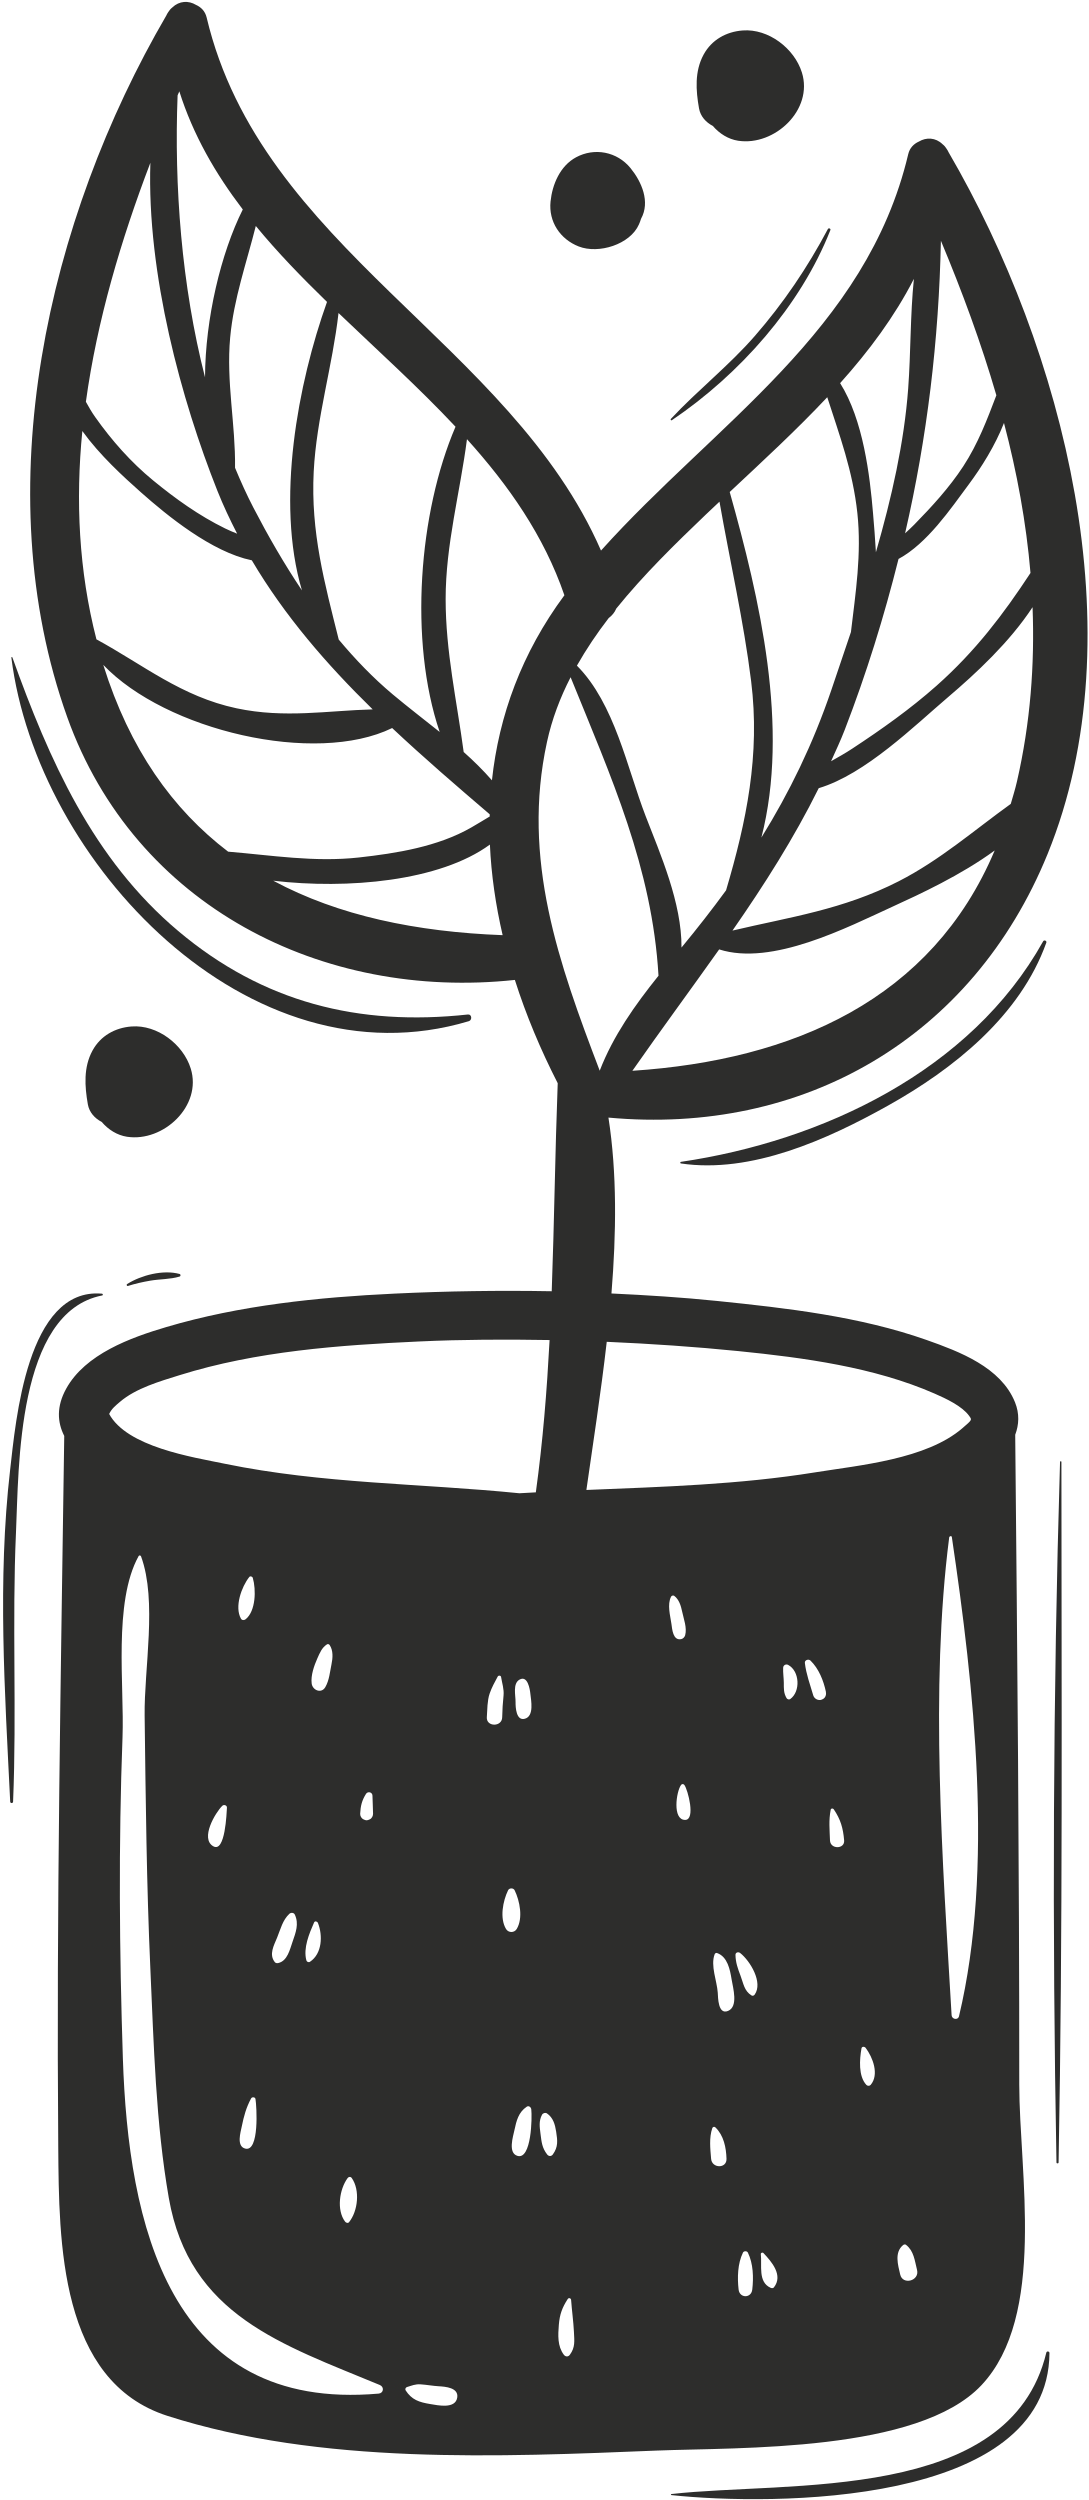
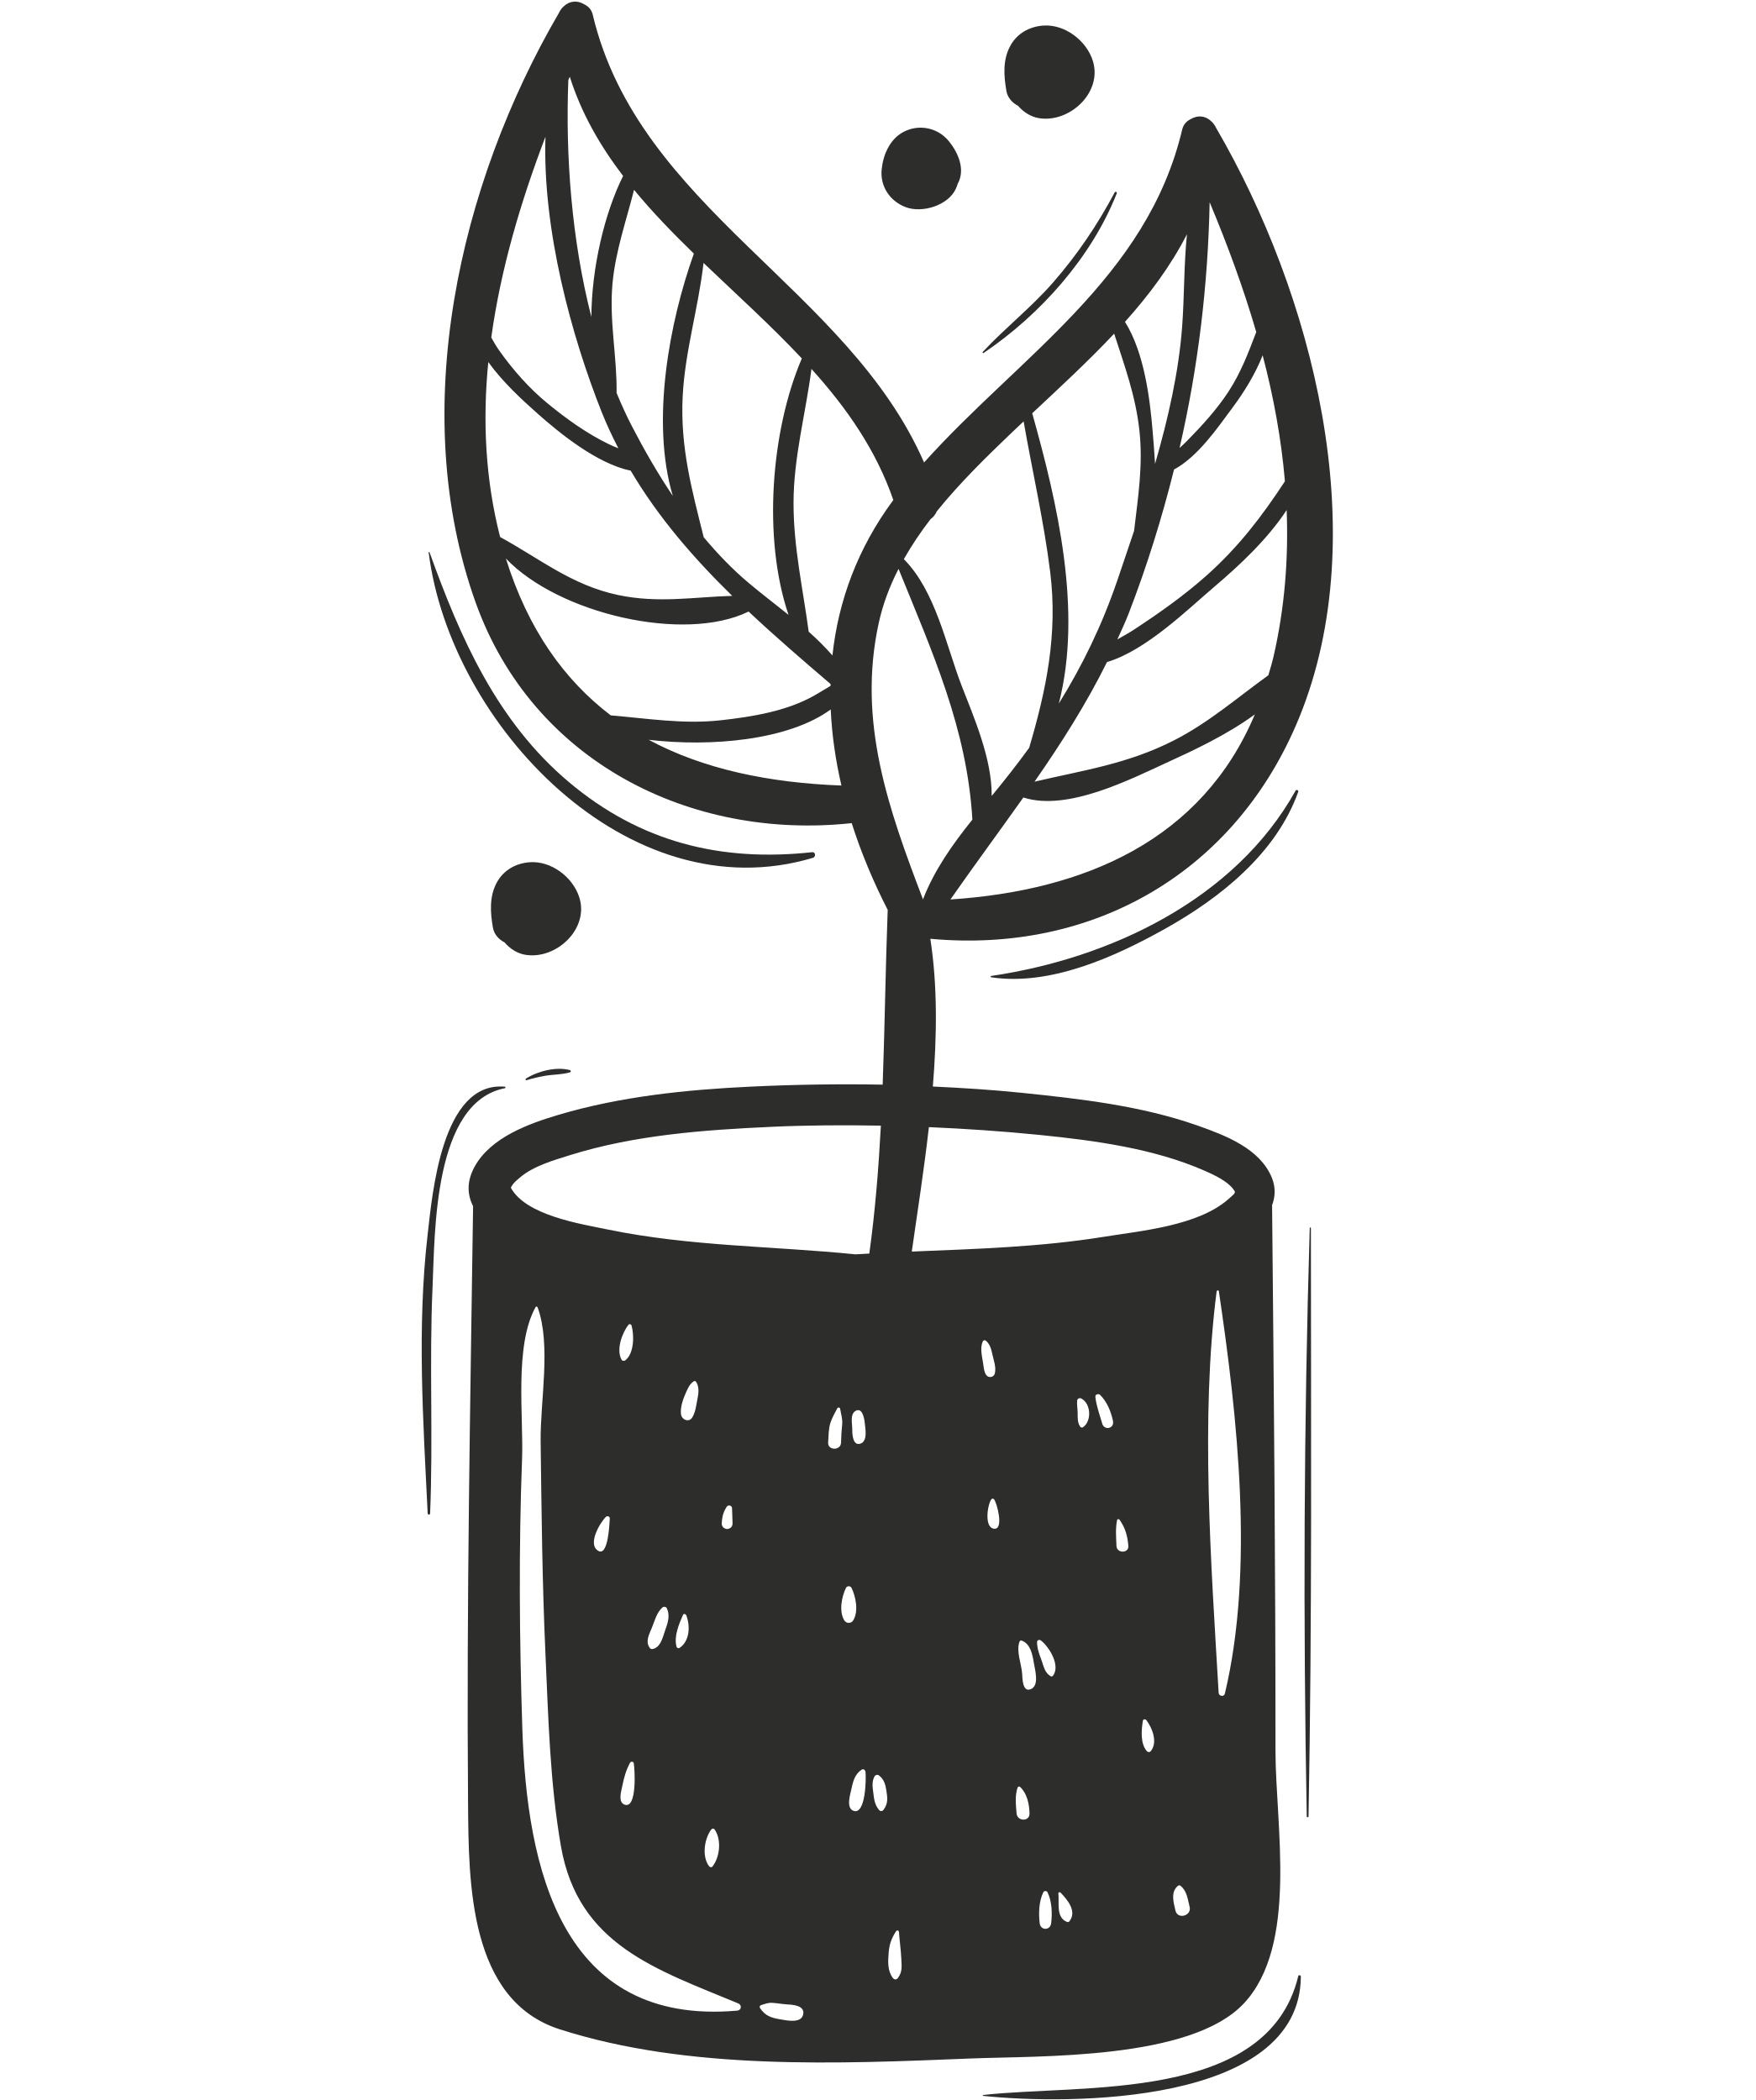
- <svg xmlns="http://www.w3.org/2000/svg" width="347" height="797" viewBox="0 0 347 797" fill="none">
-   <path d="M183.64 50.15C178.56 52.89 176.06 58.81 175.51 64.27C174.86 70.71 178.59 76.26 184.49 78.57C190.84 81.06 200.89 77.95 203.7 71.53C203.96 70.95 204.18 70.36 204.36 69.76C207.35 64.36 204.58 57.97 201 53.58C196.72 48.34 189.53 46.97 183.64 50.15Z" fill="#2D2D2C" />
-   <path d="M236.78 9.71C231.54 10.1 226.89 12.68 224.32 17.39C221.41 22.72 221.83 28.8 222.85 34.56C223.29 37.07 225.04 39.01 227.25 40.15C229.34 42.59 232.18 44.39 235.33 44.87C246.93 46.64 259.37 35.02 255.64 23.1C253.24 15.43 245 9.09 236.78 9.71Z" fill="#2D2D2C" />
-   <path d="M41.94 327.24C36.71 327.63 32.05 330.21 29.49 334.92C26.58 340.25 27 346.33 28.01 352.09C28.46 354.6 30.21 356.54 32.42 357.67C34.51 360.12 37.34 361.92 40.5 362.4C52.09 364.17 64.53 352.55 60.8 340.63C58.41 332.96 50.17 326.62 41.94 327.24Z" fill="#2D2D2C" />
-   <path d="M40.54 409.35C40.23 409.54 40.42 410.08 40.8 409.96C43.09 409.23 45.47 408.7 47.83 408.29C50.92 407.75 54.23 407.88 57.24 406.97C57.65 406.85 57.66 406.26 57.24 406.14C52.07 404.71 44.99 406.52 40.54 409.35Z" fill="#2D2D2C" />
-   <path d="M333.57 750.01C322 798.15 251.32 790.85 214.05 795.1C213.84 795.13 213.84 795.41 214.05 795.44C245.84 798.84 334.25 799.08 334.57 750.14C334.57 749.58 333.71 749.45 333.57 750.01Z" fill="#2D2D2C" />
-   <path d="M305.73 642.77C305.4 644.15 303.45 643.76 303.37 642.45C300.53 593.78 296.4 538.47 302.6 490.15C302.65 489.71 303.37 489.5 303.45 490.03C310.5 537.61 316.97 595.67 305.73 642.77ZM286.98 725.11C286.28 722.04 285.08 718.12 287.87 715.76C288.12 715.55 288.52 715.41 288.81 715.63C291.35 717.57 291.61 720.71 292.35 723.64C293.24 727.13 287.78 728.61 286.98 725.11ZM277.56 664.67C277.23 665.06 276.54 665.03 276.2 664.67C273.61 661.88 274.02 656.54 274.64 653.03C274.77 652.34 275.63 652.42 275.97 652.86C278.27 655.89 280.35 661.41 277.56 664.67ZM264.6 586.71C264.49 583.24 264.16 580.36 264.83 576.93C264.92 576.44 265.56 576.45 265.8 576.8C268 580.06 268.78 582.79 269.11 586.71C269.36 589.57 264.69 589.63 264.6 586.71ZM262.32 541.68C261.96 541.86 261.69 541.98 261.27 541.97C260.32 541.94 259.51 541.34 259.24 540.42C258.25 537.04 256.99 533.64 256.59 530.15C256.48 529.18 257.79 528.81 258.39 529.4C261.02 531.96 262.53 535.74 263.29 539.31C263.48 540.19 263.19 541.24 262.32 541.68ZM251.93 541.66C251.55 541.94 250.96 541.73 250.75 541.35C249.79 539.68 249.89 538.31 249.88 536.46C249.86 534.85 249.59 533.29 249.67 531.68C249.7 530.87 250.53 530.39 251.26 530.77C254.96 532.72 255.26 539.28 251.93 541.66ZM246.72 729.22C246.46 729.54 246 729.5 245.67 729.35C241.57 727.52 242.97 722.15 242.55 718.61C242.5 718.18 243.1 717.99 243.37 718.26C246.02 721.05 249.75 725.38 246.72 729.22ZM240.58 635.9C240.36 636.2 239.94 636.38 239.58 636.15C237.21 634.65 237.03 632.34 236.08 629.86C235.22 627.6 234.51 625.65 234.47 623.22C234.46 622.39 235.39 622.18 235.95 622.61C239.14 625.1 243.34 632.04 240.58 635.9ZM239.82 729.93C239.5 732.73 235.8 732.73 235.47 729.93C235.03 726.1 235.15 721.64 236.85 718.14C237.14 717.55 238.14 717.55 238.43 718.14C240.14 721.64 240.27 726.1 239.82 729.93ZM232.08 641.09C228.91 642.37 228.92 636.86 228.82 635.25C228.57 631.54 226.46 626.64 227.82 623.05C227.92 622.75 228.24 622.5 228.58 622.62C231.95 623.79 232.73 627.92 233.24 631.05C233.67 633.72 235.46 639.72 232.08 641.09ZM226.7 688.22C226.44 685.02 226.02 681.54 227.08 678.45C227.23 678.04 227.72 677.88 228.06 678.2C230.74 680.77 231.5 684.65 231.61 688.22C231.72 691.42 226.95 691.34 226.7 688.22ZM218.42 580.19C214.28 580.19 215.6 571.11 217.11 569.06C217.39 568.66 217.89 568.66 218.19 569.06C219.29 570.57 221.83 580.19 218.42 580.19ZM214.05 517.7C213.68 515.05 212.65 511.53 213.94 509.01C214.11 508.69 214.62 508.53 214.93 508.75C216.48 509.89 217.09 511.95 217.47 513.78C217.96 516.15 219.07 518.91 218.43 521.31C218.27 521.88 217.78 522.42 217.18 522.55C214.53 523.12 214.29 519.39 214.05 517.7ZM186.94 475C189.05 460.19 191.56 444.15 193.43 427.77C207.49 428.39 221.53 429.33 235.49 430.74C256.24 432.84 278.61 435.82 297.91 444.26C301.61 445.88 306.78 448.29 308.99 451.42C309.88 452.68 310.01 452.55 306.84 455.29C295.32 465.24 274.07 467.1 259.85 469.39C235.69 473.29 211.31 474 186.94 475ZM181.67 750.7C181.15 751.42 180.29 751.39 179.76 750.7C177.69 747.96 177.89 744.46 178.16 741.11C178.43 737.81 179.23 735.65 180.99 732.93C181.31 732.43 182.02 732.65 182.07 733.22C182.31 736.62 182.8 739.98 182.97 743.41C183.1 746.31 183.43 748.31 181.67 750.7ZM174.38 236.54C175.95 229.29 178.56 222.43 181.91 215.9C194.83 247.75 207.92 276.6 209.93 311.06C202.4 320.44 195.45 330.27 191.19 341.34C178.13 307.07 166.23 273.93 174.38 236.54ZM156.83 248.76C154.04 245.57 151.02 242.58 147.82 239.74C145.64 223.45 142.07 207.75 142.07 190.99C142.06 173.65 146.68 156.98 148.87 140.01C162.13 154.72 173.39 170.75 179.93 189.77C166.32 208.15 159.05 228.17 156.83 248.76ZM87.11 280.77C110.72 283.56 140.21 280.97 156.18 269.25C156.61 278.88 158.02 288.54 160.24 298.13C132.78 297.09 107.9 291.95 87.11 280.77ZM32.93 211.98C32.93 211.97 32.93 211.97 32.92 211.96C52.82 232.87 100.48 244.09 125.02 232.1C135.1 241.57 145.63 250.63 156.12 259.6C156.11 259.84 156.12 260.07 156.12 260.3C154.25 261.4 152.39 262.58 150.25 263.8C139.6 269.93 126.35 272.04 114.37 273.37C100.2 274.93 86.56 272.65 72.73 271.51C55.05 258.05 41.31 238.83 32.93 211.98ZM26.25 137.41C31.78 145.11 39.39 152.03 44.95 156.97C53.27 164.35 67.52 176.01 80.28 178.63C90.72 196.31 104.12 211.78 118.81 226.15C104.4 226.54 90.82 229.07 75.44 225.81C57.81 222.07 45.63 211.91 30.74 203.82C25.11 181.9 24.06 159.6 26.25 137.41ZM47.94 51.89C46.79 87.33 57.86 127.68 69.29 156.43C71.17 161.16 73.32 165.7 75.6 170.14C74.31 169.62 73.03 169.09 71.77 168.47C63.48 164.41 55.89 158.97 48.78 153.13C41.72 147.33 35.63 140.43 30.36 132.98C29.25 131.42 28.3 129.76 27.38 128.09C30.95 102.16 38.56 76.5 47.94 51.89ZM56.62 30.4C56.8 29.97 56.99 29.55 57.17 29.12C61.58 43.07 68.71 55.38 77.4 66.78C70.43 80.7 65.44 101.6 65.36 120.29C57.86 91 55.5 59.14 56.62 30.4ZM104.25 96.25C95 122.13 87.82 159.83 96.26 188.22C90.56 179.71 85.43 170.81 80.79 161.85C78.66 157.76 76.74 153.49 74.93 149.13C75.12 135.28 72.07 121.76 73.38 107.57C74.51 95.3 78.6 83.77 81.55 72.04C88.48 80.48 96.22 88.44 104.25 96.25ZM145.22 136.04C133.5 163.36 130.3 204.3 140.17 233.35C135.17 229.34 130.05 225.43 125.18 221.35C118.92 216.1 113.25 210.19 107.99 203.9C103.49 185.88 99.02 169.68 100.01 150.34C100.89 133.26 106.01 116.69 107.92 99.79C120.43 111.77 133.46 123.49 145.22 136.04ZM194.05 197.04C195.1 196.26 195.95 195.25 196.46 194.02C205.22 183.17 215.36 173.28 225.01 164.05C226.44 162.68 227.91 161.3 229.37 159.93C232.71 179.02 237.07 197.87 239.46 217.14C242.39 240.7 237.96 261.89 231.47 283.83C227.03 289.92 222.3 295.97 217.26 302.08C217.36 287.84 210.51 272.3 205.82 260.15C199.94 244.92 195.98 224.32 183.92 212.21C186.9 206.95 190.31 201.89 194.05 197.04ZM263.73 126.63C267.61 138.71 271.89 150.15 273.33 163.61C274.72 176.65 272.76 188.95 271.28 201.49C269.2 207.72 267.11 213.88 265.06 219.9C259.12 237.35 251.67 252.58 242.73 267.02C251.76 231.88 242.21 190.88 232.63 156.85C243.19 146.96 253.91 137.09 263.73 126.63ZM291.35 88.9C290.17 100.45 290.38 112.31 289.53 123.85C288.25 141.11 284.25 158.73 279.24 176.06C279.01 171.65 278.63 167.41 278.32 163.61C277.32 151.7 275.23 133.88 267.83 122.15C277.03 111.88 285.18 100.96 291.35 88.9ZM299.96 76.75C306.73 92.92 312.79 109.35 317.64 126.02C314.69 133.76 311.83 141.39 307.08 148.67C302.64 155.45 297.1 161.49 291.45 167.26C290.49 168.24 289.5 169.15 288.54 170.02C295.58 139.5 299.32 108.38 299.96 76.75ZM328.52 182.66C319.89 195.8 310.98 207.6 298.56 218.62C290.19 226.04 281.03 232.53 271.69 238.67C269.52 240.11 267.22 241.38 264.94 242.68C266.42 239.38 267.97 236.12 269.28 232.72C276.21 214.78 281.85 196.58 286.45 178.19C295.59 173.26 303.05 162.24 308.79 154.5C312.91 148.96 317.23 142.08 320.07 134.85C324.21 150.59 327.15 166.54 328.52 182.66ZM324.21 249.13C323.64 251.62 322.91 253.92 322.23 256.28C310.57 264.67 299.72 274.19 286.48 280.96C268.7 290.04 251.82 292.34 233.51 296.67C243.63 282.11 253.13 267.18 261.01 251.27C275.86 246.85 291.57 231.33 302.21 222.28C311.09 214.72 321.85 204.75 329.18 193.57C329.88 211.88 328.5 230.42 324.21 249.13ZM201.6 341.37C210.69 328.35 220.12 315.59 229.27 302.67C246.11 308.07 270.03 295.68 284.78 288.93C293.14 285.11 306.4 278.98 317.11 271.13C297.09 318.63 252.91 337.98 201.6 341.37ZM176.25 686.83C175.75 687.52 174.93 687.49 174.42 686.83C172.78 684.68 172.66 682.92 172.31 680.24C172.04 678.11 171.74 676.12 172.8 674.18C173.08 673.65 173.87 673.41 174.38 673.76C176.35 675.12 176.95 677.28 177.3 679.57C177.75 682.46 177.98 684.43 176.25 686.83ZM170.83 475.76C169.07 475.86 167.33 475.94 165.58 476.05C134.23 472.9 102.73 473.04 71.75 466.66C61.31 464.51 40.4 461.3 34.74 450.66C34.74 450.69 34.83 450.74 34.82 450.75C35.56 449.12 36.85 448.1 38.23 446.92C43.35 442.54 50.96 440.37 57.23 438.41C81.74 430.74 108.11 428.83 133.61 427.66C147.43 427.02 161.32 426.96 175.21 427.21C174.35 443.34 173.07 459.48 170.83 475.72C170.83 475.73 170.83 475.75 170.83 475.76ZM164.96 687.29C161.87 686.37 163.57 681.13 164 679.08C164.64 676.07 165.29 673.4 167.92 671.62C168.59 671.17 169.29 671.79 169.37 672.45C169.67 675 169.45 688.64 164.96 687.29ZM165.61 535.47C168.23 533.97 168.94 538.55 169.08 539.97C169.3 542.1 170.34 547.09 167.34 547.93C164.53 548.73 164.34 544.24 164.36 542.6C164.39 540.51 163.39 536.74 165.61 535.47ZM161.32 614.96C159.25 611.53 160.32 606.02 161.98 602.61C162.37 601.83 163.68 601.83 164.06 602.61C165.72 606.02 166.8 611.53 164.73 614.96C163.96 616.24 162.09 616.24 161.32 614.96ZM155.2 547.45C155.36 545.11 155.32 542.17 156.09 539.93C156.79 537.91 157.68 536.33 158.68 534.47C158.9 534.06 159.65 534.11 159.74 534.6C160.05 536.56 160.73 538.5 160.53 540.53C160.3 542.84 160.13 545.13 160.1 547.45C160.07 550.63 154.99 550.59 155.2 547.45ZM137.15 766.41C133.61 765.83 131.25 765.05 129.32 762.05C129.07 761.65 129.32 761.11 129.75 760.99C131.27 760.54 132.39 760 134.11 760.13C136.05 760.26 137.96 760.63 139.9 760.74C141.98 760.86 146.24 761.18 145.77 764.32C145.2 768.08 139.56 766.81 137.15 766.41ZM114.82 578.22C114.95 575.73 115.35 574.02 116.68 571.89C117.27 570.97 118.73 571.33 118.74 572.45C118.77 574.38 118.91 576.29 118.93 578.22C118.94 578.9 118.55 579.7 117.91 579.99C117.01 580.42 116.74 580.43 115.83 579.99C115.22 579.71 114.78 578.89 114.82 578.22ZM110.82 694.37C111.17 693.89 111.8 693.87 112.15 694.37C114.84 698.23 114.11 704.89 111.29 708.41C110.93 708.87 110.29 708.62 110.01 708.25C107.26 704.62 108.17 697.98 110.82 694.37ZM99.36 536.68C99.05 534.1 100.13 531.03 101.18 528.67C101.96 526.94 102.6 525.27 104.24 524.22C104.54 524.03 104.91 524.17 105.1 524.45C106.27 526.2 106.1 528.57 105.68 530.57C105.17 533.04 104.98 535.65 103.71 537.86C102.45 540.05 99.61 538.85 99.36 536.68ZM100.13 612.88C100.4 612.28 101.18 612.57 101.36 613.04C102.93 617.01 102.73 622.84 98.8 625.43C98.38 625.7 97.79 625.43 97.67 624.96C96.62 621.04 98.58 616.43 100.13 612.88ZM88.35 617.69C89.44 615.03 90.08 612.16 92.24 610.13C92.72 609.68 93.66 609.69 93.98 610.36C95.37 613.32 94.28 616.11 93.26 619.05C92.39 621.52 91.65 625.15 88.7 625.82C88.35 625.91 87.87 625.85 87.62 625.54C85.66 623.08 87.31 620.24 88.35 617.69ZM81.45 669.17C81.83 671.45 82.75 686.23 78.14 684.96C75.31 684.19 76.71 679.74 77.08 677.89C77.74 674.63 78.48 671.9 80.05 668.98C80.35 668.44 81.34 668.5 81.45 669.17ZM78.32 516.21C77.85 516.59 77.14 516.6 76.81 516.02C74.71 512.28 76.98 505.89 79.47 502.75C79.79 502.33 80.47 502.6 80.59 503.04C81.68 506.75 81.56 513.61 78.32 516.21ZM70.87 575.69C71.38 575.19 72.4 575.52 72.35 576.3C72.24 577.8 71.84 590.85 67.97 588.58C63.77 586.12 68.61 577.91 70.87 575.69ZM120.72 763.08C53.63 768.98 40.9 708.54 39.17 656.23C38.06 622.13 37.77 587.88 39.06 553.78C39.67 537.48 36.06 510.8 44.19 496.08C44.38 495.73 44.85 495.85 44.97 496.18C50.18 510.45 45.91 531.95 46.11 547.01C46.45 573.86 46.72 600.73 47.93 627.56C49.03 651.85 49.64 676.72 53.82 700.73C60.36 738.18 89.96 747.4 121.09 760.34C122.54 760.94 122.34 762.93 120.72 763.08ZM324.94 664.52C324.96 595.48 324.32 526.44 323.65 457.4C324.86 454.2 325.05 450.69 323.59 447.06C319.1 435.87 305.86 430.88 295.38 427.18C274.08 419.67 250.88 417.03 228.55 414.74C217.38 413.59 206.17 412.89 194.93 412.36C196.49 393.19 196.73 374.01 193.97 356.29C255.92 362.02 310.01 331.02 333.97 272.26C362.62 201.95 338.99 111.33 302.39 48.51C302.28 48.17 302.05 47.9 301.88 47.6C301.86 47.57 301.85 47.54 301.83 47.52C301.82 47.51 301.81 47.5 301.81 47.49C301.46 46.91 301.04 46.41 300.5 45.99C298.25 43.79 295.27 43.73 292.94 45.13C291.34 45.85 290.02 47.13 289.54 49.16C276.23 105.46 227.92 135.05 191.6 175.52C162.61 109.11 83.32 79.16 65.88 5.58C65.4 3.55 64.08 2.27 62.47 1.55C60.14 0.15 57.17 0.21 54.91 2.4C54.38 2.82 53.96 3.33 53.6 3.91C53.6 3.92 53.59 3.92 53.59 3.93C53.57 3.96 53.56 3.98 53.54 4.01C53.36 4.32 53.15 4.58 53.03 4.93C15.14 69.95 -4.56 156.02 21.45 228.67C43.04 288.96 102.85 318.99 164.14 312.4C167.71 323.63 172.34 334.65 177.8 345.33C176.96 367.55 176.7 389.61 175.89 411.65C159.17 411.34 142.45 411.61 125.82 412.4C101.43 413.56 76.49 416.11 53 423.07C41.63 426.44 27.19 431.66 21.09 442.73C17.97 448.39 18.26 453.41 20.48 457.77C19.42 533.35 17.95 608.93 18.57 684.51C18.81 714.65 18.87 759.16 53.44 770.2C102.31 785.82 159.05 783.28 209.46 781.24C235.58 780.19 292.68 781.86 312.86 760.43C333.69 738.3 324.94 692.57 324.94 664.52Z" fill="#2D2D2C" />
-   <path d="M332.56 300.08C309.51 341.45 262.06 363.78 217.06 370.4C216.81 370.44 216.81 370.88 217.06 370.91C239.55 374.25 263.87 363.21 283 352.52C304.04 340.78 325.26 323.82 333.57 300.51C333.78 299.91 332.86 299.55 332.56 300.08Z" fill="#2D2D2C" />
-   <path d="M337.94 466.05C335.68 540.4 335.43 614.99 336.8 689.37C336.81 689.81 337.47 689.81 337.48 689.37C338.85 614.95 338.4 540.48 338.38 466.05C338.38 465.76 337.95 465.77 337.94 466.05Z" fill="#2D2D2C" />
-   <path d="M149.47 325.55C150.59 325.21 150.43 323.29 149.18 323.42C114.39 327.22 83.88 319.59 56.82 296.81C29.57 273.86 15.68 242.26 3.95 209.59C3.89 209.42 3.6 209.43 3.62 209.63C11.75 274.77 79.22 346.63 149.47 325.55Z" fill="#2D2D2C" />
-   <path d="M32.59 412.99C32.92 412.92 32.81 412.45 32.51 412.42C8.57 410.31 5.01 453.15 3.22 468.66C-0.83 503.82 1.53 539.17 3.25 574.38C3.28 574.96 4.14 574.96 4.17 574.38C5.36 545.74 3.81 517.07 5.1 488.44C6.02 468.01 5.33 418.27 32.59 412.99Z" fill="#2D2D2C" />
-   <path d="M264.73 73.34C264.91 72.88 264.17 72.58 263.94 73C257.41 85.31 249.77 96.63 240.61 107.14C232.35 116.62 222.42 124.38 213.87 133.55C213.67 133.76 213.93 134.14 214.18 133.97C235.7 119.43 255.19 97.59 264.73 73.34Z" fill="#2D2D2C" />
+ <svg xmlns="http://www.w3.org/2000/svg" width="666" height="797" viewBox="0 0 666 797" fill="none">
+   <path d="M342.668 50.15C337.588 52.89 335.088 58.81 334.538 64.27C333.888 70.71 337.618 76.26 343.518 78.57C349.868 81.06 359.918 77.95 362.728 71.53C362.988 70.95 363.208 70.36 363.388 69.76C366.378 64.36 363.608 57.97 360.028 53.58C355.748 48.34 348.558 46.97 342.668 50.15Z" fill="#2D2D2C" />
+   <path d="M395.808 9.71C390.568 10.1 385.917 12.68 383.347 17.39C380.437 22.72 380.858 28.8 381.878 34.56C382.318 37.07 384.068 39.01 386.278 40.15C388.368 42.59 391.207 44.39 394.357 44.87C405.957 46.64 418.397 35.02 414.667 23.1C412.267 15.43 404.028 9.09 395.808 9.71Z" fill="#2D2D2C" />
+   <path d="M200.968 327.24C195.738 327.63 191.078 330.21 188.518 334.92C185.608 340.25 186.028 346.33 187.038 352.09C187.488 354.6 189.238 356.54 191.448 357.67C193.538 360.12 196.368 361.92 199.528 362.4C211.118 364.17 223.558 352.55 219.828 340.63C217.438 332.96 209.198 326.62 200.968 327.24Z" fill="#2D2D2C" />
+   <path d="M199.568 409.35C199.258 409.54 199.448 410.08 199.828 409.96C202.118 409.23 204.498 408.7 206.858 408.29C209.948 407.75 213.258 407.88 216.268 406.97C216.678 406.85 216.688 406.26 216.268 406.14C211.098 404.71 204.018 406.52 199.568 409.35Z" fill="#2D2D2C" />
+   <path d="M492.598 750.01C481.028 798.15 410.348 790.85 373.078 795.1C372.868 795.13 372.868 795.41 373.078 795.44C404.868 798.84 493.278 799.08 493.598 750.14C493.598 749.58 492.738 749.45 492.598 750.01Z" fill="#2D2D2C" />
+   <path d="M464.758 642.77C464.428 644.15 462.478 643.76 462.398 642.45C459.558 593.78 455.428 538.47 461.628 490.15C461.678 489.71 462.397 489.5 462.477 490.03C469.527 537.61 475.998 595.67 464.758 642.77ZM446.008 725.11C445.308 722.04 444.108 718.12 446.898 715.76C447.148 715.55 447.548 715.41 447.838 715.63C450.378 717.57 450.638 720.71 451.378 723.64C452.268 727.13 446.808 728.61 446.008 725.11ZM436.588 664.67C436.258 665.06 435.567 665.03 435.227 664.67C432.637 661.88 433.047 656.54 433.667 653.03C433.797 652.34 434.657 652.42 434.997 652.86C437.297 655.89 439.378 661.41 436.588 664.67ZM423.628 586.71C423.518 583.24 423.188 580.36 423.858 576.93C423.948 576.44 424.588 576.45 424.828 576.8C427.028 580.06 427.808 582.79 428.138 586.71C428.388 589.57 423.718 589.63 423.628 586.71ZM421.348 541.68C420.988 541.86 420.718 541.98 420.298 541.97C419.348 541.94 418.538 541.34 418.268 540.42C417.278 537.04 416.018 533.64 415.618 530.15C415.508 529.18 416.817 528.81 417.417 529.4C420.047 531.96 421.558 535.74 422.318 539.31C422.508 540.19 422.218 541.24 421.348 541.68ZM410.957 541.66C410.577 541.94 409.988 541.73 409.778 541.35C408.818 539.68 408.917 538.31 408.907 536.46C408.887 534.85 408.617 533.29 408.697 531.68C408.727 530.87 409.558 530.39 410.288 530.77C413.988 532.72 414.287 539.28 410.957 541.66ZM405.747 729.22C405.487 729.54 405.027 729.5 404.697 729.35C400.597 727.52 401.998 722.15 401.578 718.61C401.528 718.18 402.128 717.99 402.398 718.26C405.048 721.05 408.777 725.38 405.747 729.22ZM399.608 635.9C399.388 636.2 398.968 636.38 398.608 636.15C396.238 634.65 396.057 632.34 395.107 629.86C394.247 627.6 393.537 625.65 393.497 623.22C393.487 622.39 394.417 622.18 394.977 622.61C398.167 625.1 402.368 632.04 399.608 635.9ZM398.848 729.93C398.528 732.73 394.827 732.73 394.497 729.93C394.057 726.1 394.177 721.64 395.877 718.14C396.167 717.55 397.167 717.55 397.457 718.14C399.167 721.64 399.298 726.1 398.848 729.93ZM391.107 641.09C387.937 642.37 387.947 636.86 387.847 635.25C387.597 631.54 385.487 626.64 386.847 623.05C386.947 622.75 387.267 622.5 387.607 622.62C390.977 623.79 391.758 627.92 392.268 631.05C392.698 633.72 394.487 639.72 391.107 641.09ZM385.727 688.22C385.467 685.02 385.047 681.54 386.107 678.45C386.257 678.04 386.748 677.88 387.088 678.2C389.768 680.77 390.527 684.65 390.637 688.22C390.747 691.42 385.977 691.34 385.727 688.22ZM377.448 580.19C373.308 580.19 374.627 571.11 376.137 569.06C376.417 568.66 376.917 568.66 377.217 569.06C378.317 570.57 380.858 580.19 377.448 580.19ZM373.078 517.7C372.708 515.05 371.677 511.53 372.967 509.01C373.137 508.69 373.648 508.53 373.958 508.75C375.508 509.89 376.117 511.95 376.497 513.78C376.987 516.15 378.098 518.91 377.458 521.31C377.298 521.88 376.808 522.42 376.208 522.55C373.558 523.12 373.318 519.39 373.078 517.7ZM345.967 475C348.077 460.19 350.588 444.15 352.458 427.77C366.518 428.39 380.558 429.33 394.518 430.74C415.268 432.84 437.637 435.82 456.937 444.26C460.637 445.88 465.808 448.29 468.018 451.42C468.908 452.68 469.038 452.55 465.868 455.29C454.348 465.24 433.098 467.1 418.878 469.39C394.718 473.29 370.337 474 345.967 475ZM340.698 750.7C340.178 751.42 339.318 751.39 338.788 750.7C336.718 747.96 336.918 744.46 337.188 741.11C337.458 737.81 338.258 735.65 340.018 732.93C340.338 732.43 341.047 732.65 341.097 733.22C341.337 736.62 341.827 739.98 341.997 743.41C342.127 746.31 342.458 748.31 340.698 750.7ZM333.408 236.54C334.978 229.29 337.588 222.43 340.938 215.9C353.858 247.75 366.948 276.6 368.958 311.06C361.428 320.44 354.477 330.27 350.217 341.34C337.157 307.07 325.258 273.93 333.408 236.54ZM315.857 248.76C313.067 245.57 310.047 242.58 306.847 239.74C304.667 223.45 301.097 207.75 301.097 190.99C301.087 173.65 305.708 156.98 307.898 140.01C321.158 154.72 332.418 170.75 338.958 189.77C325.348 208.15 318.077 228.17 315.857 248.76ZM246.137 280.77C269.747 283.56 299.238 280.97 315.208 269.25C315.638 278.88 317.048 288.54 319.268 298.13C291.808 297.09 266.927 291.95 246.137 280.77ZM191.958 211.98C191.958 211.97 191.958 211.97 191.948 211.96C211.848 232.87 259.508 244.09 284.048 232.1C294.128 241.57 304.658 250.63 315.148 259.6C315.138 259.84 315.148 260.07 315.148 260.3C313.278 261.4 311.418 262.58 309.278 263.8C298.628 269.93 285.378 272.04 273.398 273.37C259.228 274.93 245.587 272.65 231.757 271.51C214.077 258.05 200.338 238.83 191.958 211.98ZM185.278 137.41C190.808 145.11 198.417 152.03 203.977 156.97C212.297 164.35 226.548 176.01 239.308 178.63C249.748 196.31 263.148 211.78 277.838 226.15C263.428 226.54 249.847 229.07 234.467 225.81C216.837 222.07 204.658 211.91 189.768 203.82C184.138 181.9 183.088 159.6 185.278 137.41ZM206.967 51.89C205.817 87.33 216.888 127.68 228.318 156.43C230.198 161.16 232.347 165.7 234.627 170.14C233.337 169.62 232.058 169.09 230.798 168.47C222.508 164.41 214.918 158.97 207.808 153.13C200.748 147.33 194.657 140.43 189.387 132.98C188.277 131.42 187.328 129.76 186.408 128.09C189.978 102.16 197.587 76.5 206.967 51.89ZM215.648 30.4C215.828 29.97 216.018 29.55 216.198 29.12C220.608 43.07 227.738 55.38 236.428 66.78C229.458 80.7 224.468 101.6 224.388 120.29C216.888 91 214.528 59.14 215.648 30.4ZM263.278 96.25C254.028 122.13 246.848 159.83 255.288 188.22C249.588 179.71 244.458 170.81 239.818 161.85C237.688 157.76 235.768 153.49 233.958 149.13C234.148 135.28 231.098 121.76 232.408 107.57C233.538 95.3 237.628 83.77 240.578 72.04C247.508 80.48 255.248 88.44 263.278 96.25ZM304.247 136.04C292.527 163.36 289.328 204.3 299.198 233.35C294.198 229.34 289.078 225.43 284.208 221.35C277.948 216.1 272.278 210.19 267.018 203.9C262.518 185.88 258.048 169.68 259.038 150.34C259.918 133.26 265.038 116.69 266.948 99.79C279.458 111.77 292.487 123.49 304.247 136.04ZM353.078 197.04C354.128 196.26 354.977 195.25 355.487 194.02C364.247 183.17 374.388 173.28 384.038 164.05C385.468 162.68 386.938 161.3 388.398 159.93C391.738 179.02 396.097 197.87 398.487 217.14C401.417 240.7 396.987 261.89 390.497 283.83C386.057 289.92 381.328 295.97 376.288 302.08C376.388 287.84 369.537 272.3 364.847 260.15C358.967 244.92 355.008 224.32 342.948 212.21C345.928 206.95 349.338 201.89 353.078 197.04ZM422.757 126.63C426.637 138.71 430.918 150.15 432.358 163.61C433.748 176.65 431.788 188.95 430.308 201.49C428.228 207.72 426.138 213.88 424.088 219.9C418.148 237.35 410.697 252.58 401.757 267.02C410.787 231.88 401.238 190.88 391.658 156.85C402.218 146.96 412.937 137.09 422.757 126.63ZM450.378 88.9C449.198 100.45 449.408 112.31 448.558 123.85C447.278 141.11 443.278 158.73 438.268 176.06C438.038 171.65 437.658 167.41 437.348 163.61C436.348 151.7 434.258 133.88 426.858 122.15C436.058 111.88 444.208 100.96 450.378 88.9ZM458.987 76.75C465.757 92.92 471.817 109.35 476.667 126.02C473.717 133.76 470.858 141.39 466.108 148.67C461.668 155.45 456.127 161.49 450.477 167.26C449.517 168.24 448.528 169.15 447.568 170.02C454.608 139.5 458.347 108.38 458.987 76.75ZM487.548 182.66C478.918 195.8 470.008 207.6 457.588 218.62C449.218 226.04 440.057 232.53 430.717 238.67C428.547 240.11 426.247 241.38 423.967 242.68C425.447 239.38 426.998 236.12 428.308 232.72C435.238 214.78 440.877 196.58 445.477 178.19C454.617 173.26 462.078 162.24 467.818 154.5C471.938 148.96 476.258 142.08 479.098 134.85C483.238 150.59 486.178 166.54 487.548 182.66ZM483.237 249.13C482.667 251.62 481.938 253.92 481.258 256.28C469.598 264.67 458.748 274.19 445.508 280.96C427.728 290.04 410.848 292.34 392.538 296.67C402.658 282.11 412.158 267.18 420.038 251.27C434.888 246.85 450.597 231.33 461.237 222.28C470.117 214.72 480.877 204.75 488.207 193.57C488.907 211.88 487.527 230.42 483.237 249.13ZM360.627 341.37C369.717 328.35 379.148 315.59 388.298 302.67C405.138 308.07 429.058 295.68 443.808 288.93C452.168 285.11 465.428 278.98 476.138 271.13C456.118 318.63 411.937 337.98 360.627 341.37ZM335.278 686.83C334.778 687.52 333.958 687.49 333.448 686.83C331.808 684.68 331.688 682.92 331.338 680.24C331.068 678.11 330.768 676.12 331.828 674.18C332.108 673.65 332.898 673.41 333.408 673.76C335.378 675.12 335.978 677.28 336.328 679.57C336.778 682.46 337.008 684.43 335.278 686.83ZM329.857 475.76C328.097 475.86 326.357 475.94 324.607 476.05C293.257 472.9 261.758 473.04 230.778 466.66C220.338 464.51 199.428 461.3 193.768 450.66C193.768 450.69 193.857 450.74 193.847 450.75C194.587 449.12 195.877 448.1 197.257 446.92C202.377 442.54 209.987 440.37 216.257 438.41C240.767 430.74 267.137 428.83 292.637 427.66C306.457 427.02 320.347 426.96 334.237 427.21C333.377 443.34 332.097 459.48 329.857 475.72C329.857 475.73 329.857 475.75 329.857 475.76ZM323.987 687.29C320.897 686.37 322.598 681.13 323.028 679.08C323.668 676.07 324.318 673.4 326.948 671.62C327.618 671.17 328.318 671.79 328.398 672.45C328.698 675 328.477 688.64 323.987 687.29ZM324.637 535.47C327.257 533.97 327.967 538.55 328.107 539.97C328.327 542.1 329.367 547.09 326.367 547.93C323.557 548.73 323.367 544.24 323.387 542.6C323.417 540.51 322.417 536.74 324.637 535.47ZM320.347 614.96C318.277 611.53 319.347 606.02 321.007 602.61C321.397 601.83 322.708 601.83 323.088 602.61C324.748 606.02 325.827 611.53 323.757 614.96C322.987 616.24 321.117 616.24 320.347 614.96ZM314.227 547.45C314.387 545.11 314.347 542.17 315.117 539.93C315.817 537.91 316.708 536.33 317.708 534.47C317.928 534.06 318.678 534.11 318.768 534.6C319.078 536.56 319.758 538.5 319.558 540.53C319.328 542.84 319.157 545.13 319.127 547.45C319.097 550.63 314.017 550.59 314.227 547.45ZM296.178 766.41C292.638 765.83 290.277 765.05 288.347 762.05C288.097 761.65 288.348 761.11 288.778 760.99C290.298 760.54 291.417 760 293.137 760.13C295.077 760.26 296.988 760.63 298.928 760.74C301.008 760.86 305.268 761.18 304.798 764.32C304.228 768.08 298.588 766.81 296.178 766.41ZM273.847 578.22C273.977 575.73 274.378 574.02 275.708 571.89C276.298 570.97 277.758 571.33 277.768 572.45C277.798 574.38 277.938 576.29 277.958 578.22C277.968 578.9 277.578 579.7 276.938 579.99C276.038 580.42 275.767 580.43 274.857 579.99C274.247 579.71 273.807 578.89 273.847 578.22ZM269.847 694.37C270.197 693.89 270.828 693.87 271.178 694.37C273.868 698.23 273.138 704.89 270.318 708.41C269.958 708.87 269.318 708.62 269.038 708.25C266.288 704.62 267.197 697.98 269.847 694.37ZM258.387 536.68C258.077 534.1 259.158 531.03 260.208 528.67C260.988 526.94 261.628 525.27 263.268 524.22C263.568 524.03 263.937 524.17 264.127 524.45C265.297 526.2 265.128 528.57 264.708 530.57C264.198 533.04 264.007 535.65 262.737 537.86C261.477 540.05 258.637 538.85 258.387 536.68ZM259.158 612.88C259.428 612.28 260.207 612.57 260.387 613.04C261.957 617.01 261.758 622.84 257.828 625.43C257.408 625.7 256.818 625.43 256.698 624.96C255.648 621.04 257.608 616.43 259.158 612.88ZM247.377 617.69C248.467 615.03 249.108 612.16 251.268 610.13C251.748 609.68 252.687 609.69 253.007 610.36C254.397 613.32 253.308 616.11 252.288 619.05C251.418 621.52 250.677 625.15 247.727 625.82C247.377 625.91 246.898 625.85 246.648 625.54C244.688 623.08 246.337 620.24 247.377 617.69ZM240.477 669.17C240.857 671.45 241.778 686.23 237.168 684.96C234.338 684.19 235.737 679.74 236.107 677.89C236.767 674.63 237.508 671.9 239.078 668.98C239.378 668.44 240.367 668.5 240.477 669.17ZM237.347 516.21C236.877 516.59 236.168 516.6 235.838 516.02C233.738 512.28 236.007 505.89 238.497 502.75C238.817 502.33 239.497 502.6 239.617 503.04C240.707 506.75 240.587 513.61 237.347 516.21ZM229.898 575.69C230.408 575.19 231.427 575.52 231.377 576.3C231.267 577.8 230.867 590.85 226.997 588.58C222.797 586.12 227.638 577.91 229.898 575.69ZM279.747 763.08C212.657 768.98 199.928 708.54 198.198 656.23C197.088 622.13 196.798 587.88 198.088 553.78C198.698 537.48 195.087 510.8 203.217 496.08C203.407 495.73 203.877 495.85 203.997 496.18C209.207 510.45 204.938 531.95 205.138 547.01C205.478 573.86 205.748 600.73 206.958 627.56C208.058 651.85 208.667 676.72 212.847 700.73C219.387 738.18 248.987 747.4 280.117 760.34C281.567 760.94 281.367 762.93 279.747 763.08ZM483.967 664.52C483.987 595.48 483.347 526.44 482.677 457.4C483.887 454.2 484.078 450.69 482.618 447.06C478.128 435.87 464.887 430.88 454.407 427.18C433.107 419.67 409.908 417.03 387.578 414.74C376.408 413.59 365.198 412.89 353.958 412.36C355.518 393.19 355.757 374.01 352.997 356.29C414.947 362.02 469.037 331.02 492.997 272.26C521.647 201.95 498.017 111.33 461.417 48.51C461.307 48.17 461.077 47.9 460.907 47.6C460.887 47.57 460.878 47.54 460.858 47.52C460.848 47.51 460.838 47.5 460.838 47.49C460.488 46.91 460.068 46.41 459.528 45.99C457.278 43.79 454.297 43.73 451.967 45.13C450.367 45.85 449.048 47.13 448.568 49.16C435.258 105.46 386.947 135.05 350.627 175.52C321.637 109.11 242.348 79.16 224.908 5.58C224.428 3.55 223.107 2.27 221.497 1.55C219.167 0.15 216.198 0.21 213.938 2.4C213.408 2.82 212.987 3.33 212.627 3.91C212.627 3.92 212.617 3.92 212.617 3.93C212.597 3.96 212.588 3.98 212.568 4.01C212.388 4.32 212.178 4.58 212.058 4.93C174.168 69.95 154.467 156.02 180.477 228.67C202.067 288.96 261.878 318.99 323.168 312.4C326.738 323.63 331.368 334.65 336.828 345.33C335.988 367.55 335.728 389.61 334.918 411.65C318.198 411.34 301.477 411.61 284.847 412.4C260.457 413.56 235.518 416.11 212.028 423.07C200.658 426.44 186.217 431.66 180.117 442.73C176.997 448.39 177.287 453.41 179.507 457.77C178.447 533.35 176.977 608.93 177.597 684.51C177.837 714.65 177.897 759.16 212.467 770.2C261.337 785.82 318.077 783.28 368.487 781.24C394.607 780.19 451.708 781.86 471.888 760.43C492.718 738.3 483.967 692.57 483.967 664.52Z" fill="#2D2D2C" />
+   <path d="M491.588 300.08C468.538 341.45 421.088 363.78 376.088 370.4C375.838 370.44 375.838 370.88 376.088 370.91C398.578 374.25 422.898 363.21 442.028 352.52C463.068 340.78 484.288 323.82 492.598 300.51C492.808 299.91 491.888 299.55 491.588 300.08Z" fill="#2D2D2C" />
+   <path d="M496.968 466.05C494.708 540.4 494.458 614.99 495.828 689.37C495.838 689.81 496.498 689.81 496.508 689.37C497.878 614.95 497.427 540.48 497.407 466.05C497.407 465.76 496.978 465.77 496.968 466.05Z" fill="#2D2D2C" />
+   <path d="M308.497 325.55C309.617 325.21 309.458 323.29 308.208 323.42C273.418 327.22 242.907 319.59 215.847 296.81C188.597 273.86 174.707 242.26 162.977 209.59C162.917 209.42 162.627 209.43 162.647 209.63C170.777 274.77 238.247 346.63 308.497 325.55Z" fill="#2D2D2C" />
+   <path d="M191.618 412.99C191.948 412.92 191.838 412.45 191.538 412.42C167.598 410.31 164.038 453.15 162.248 468.66C158.198 503.82 160.558 539.17 162.278 574.38C162.308 574.96 163.168 574.96 163.198 574.38C164.388 545.74 162.838 517.07 164.128 488.44C165.048 468.01 164.358 418.27 191.618 412.99Z" fill="#2D2D2C" />
+   <path d="M423.758 73.34C423.938 72.88 423.198 72.58 422.968 73C416.438 85.31 408.798 96.63 399.638 107.14C391.378 116.62 381.448 124.38 372.898 133.55C372.698 133.76 372.958 134.14 373.208 133.97C394.728 119.43 414.218 97.59 423.758 73.34Z" fill="#2D2D2C" />
</svg>
